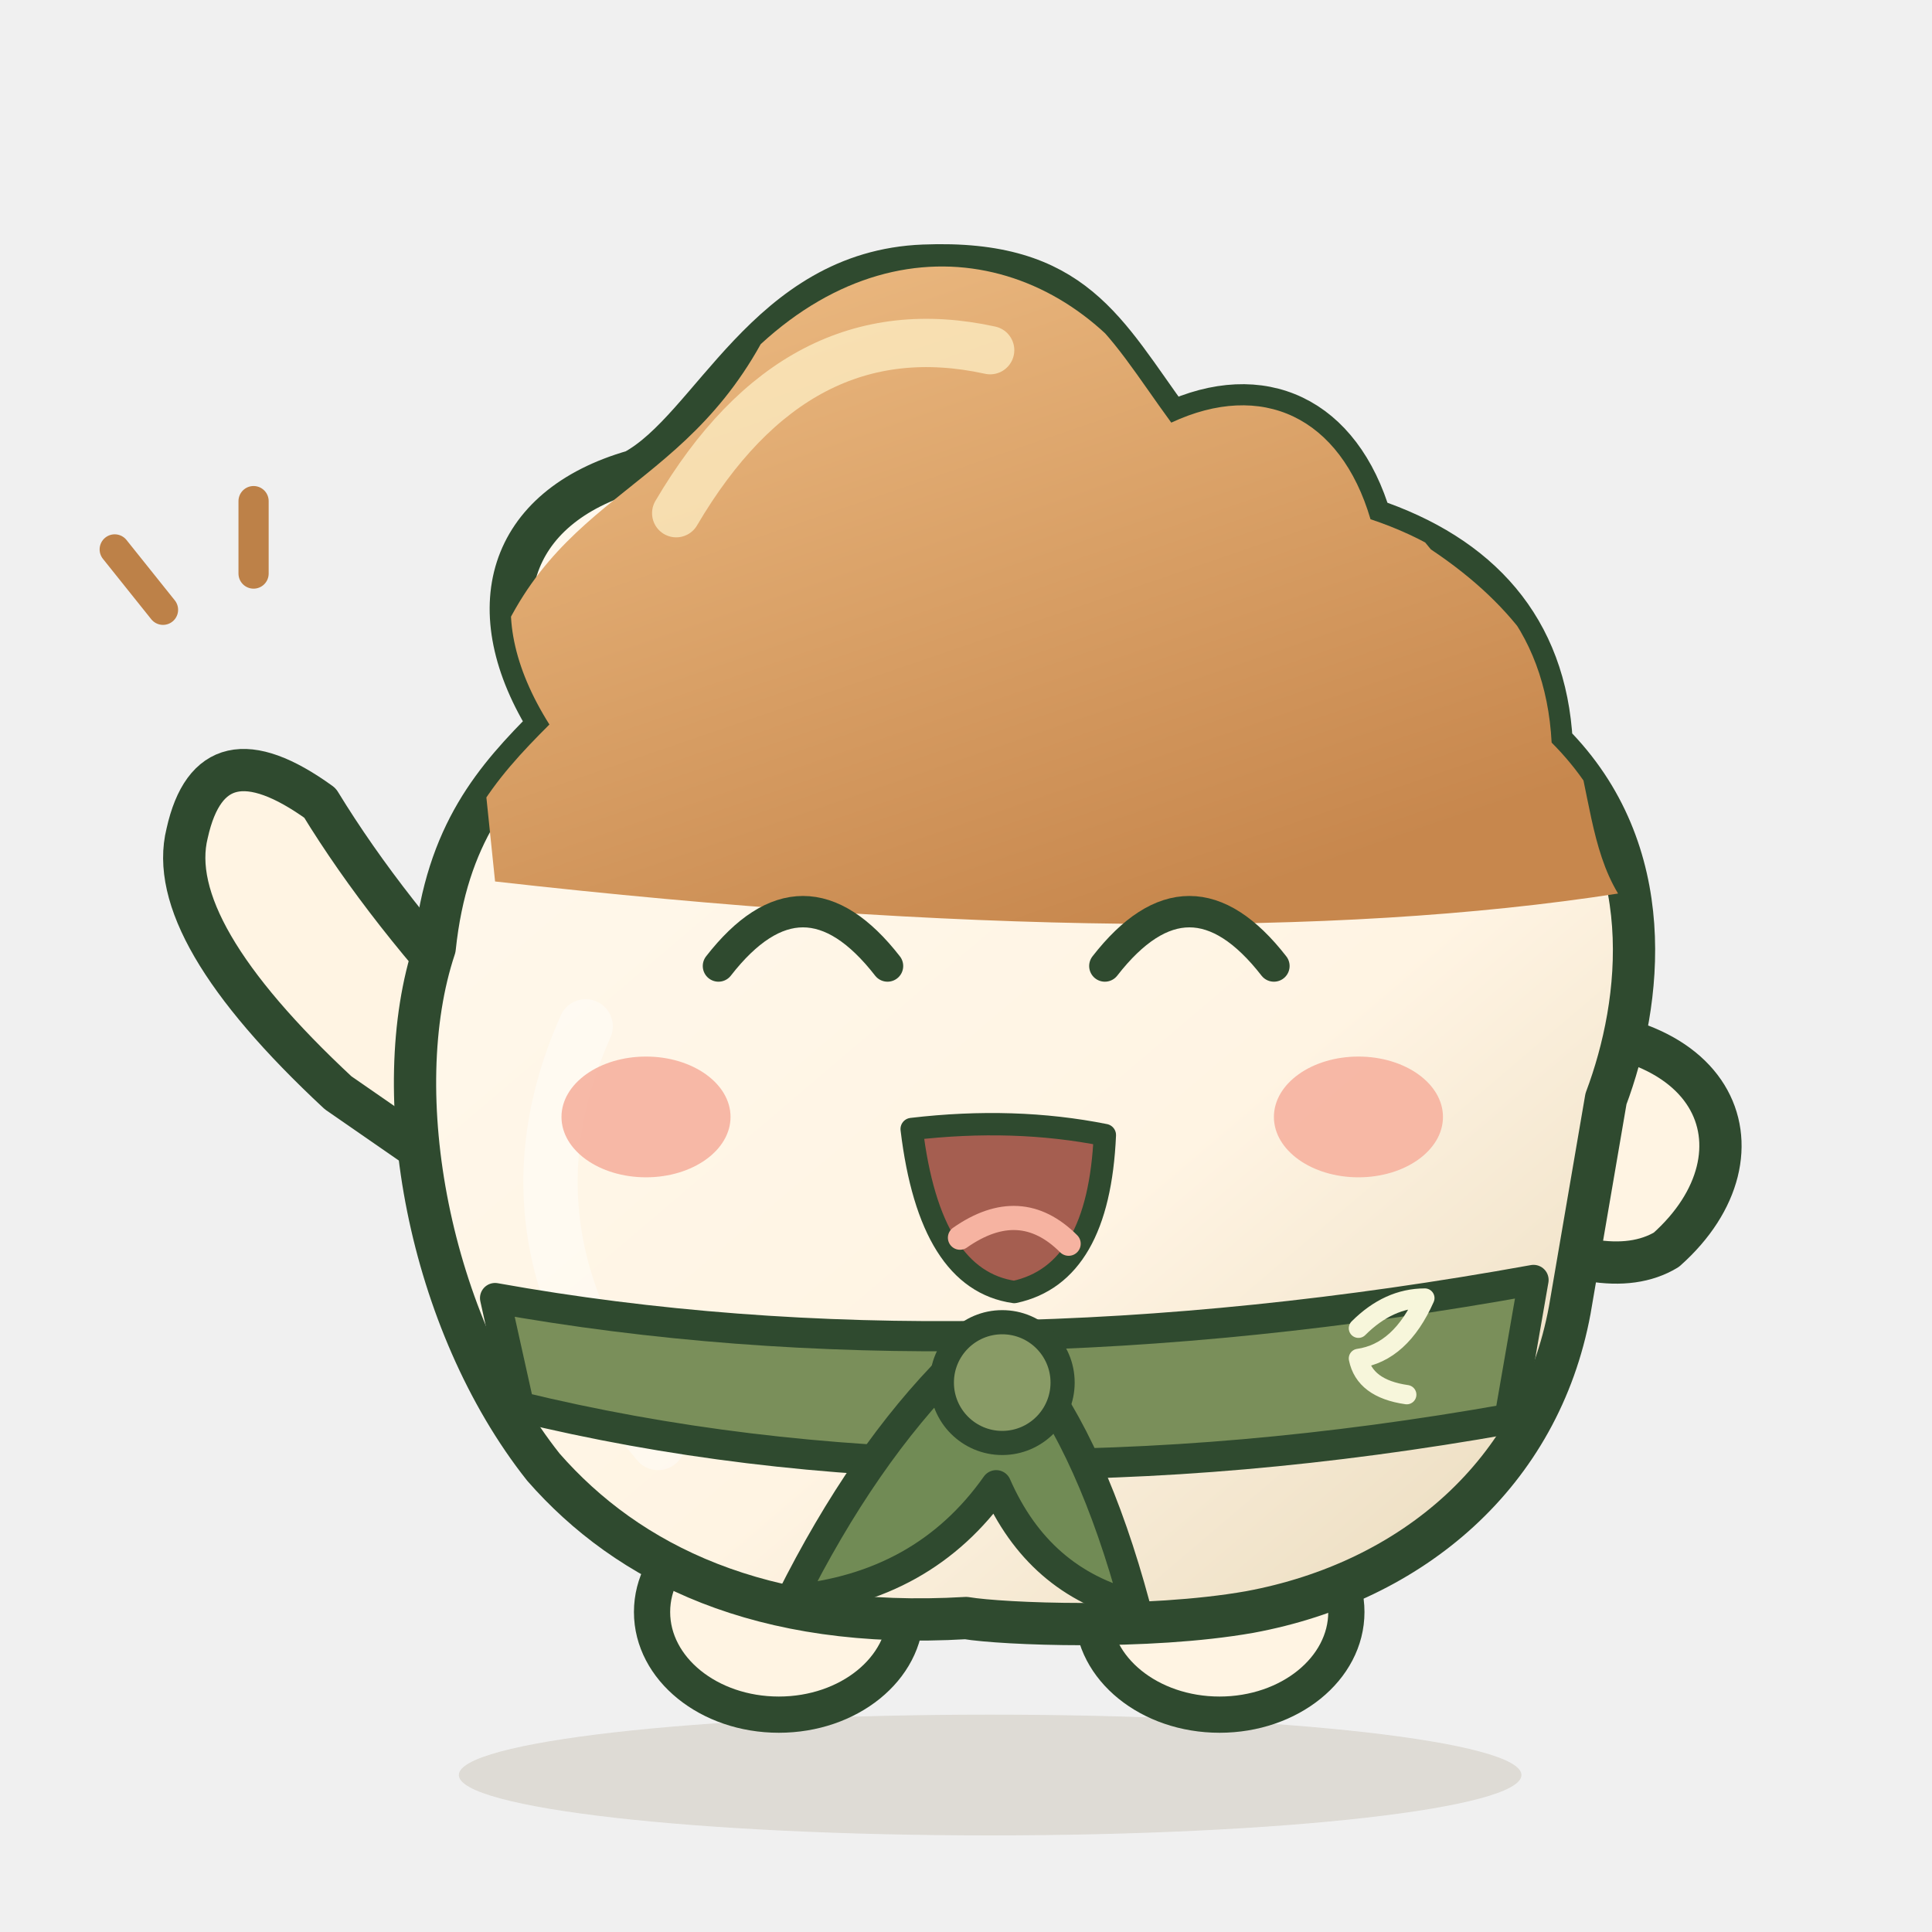
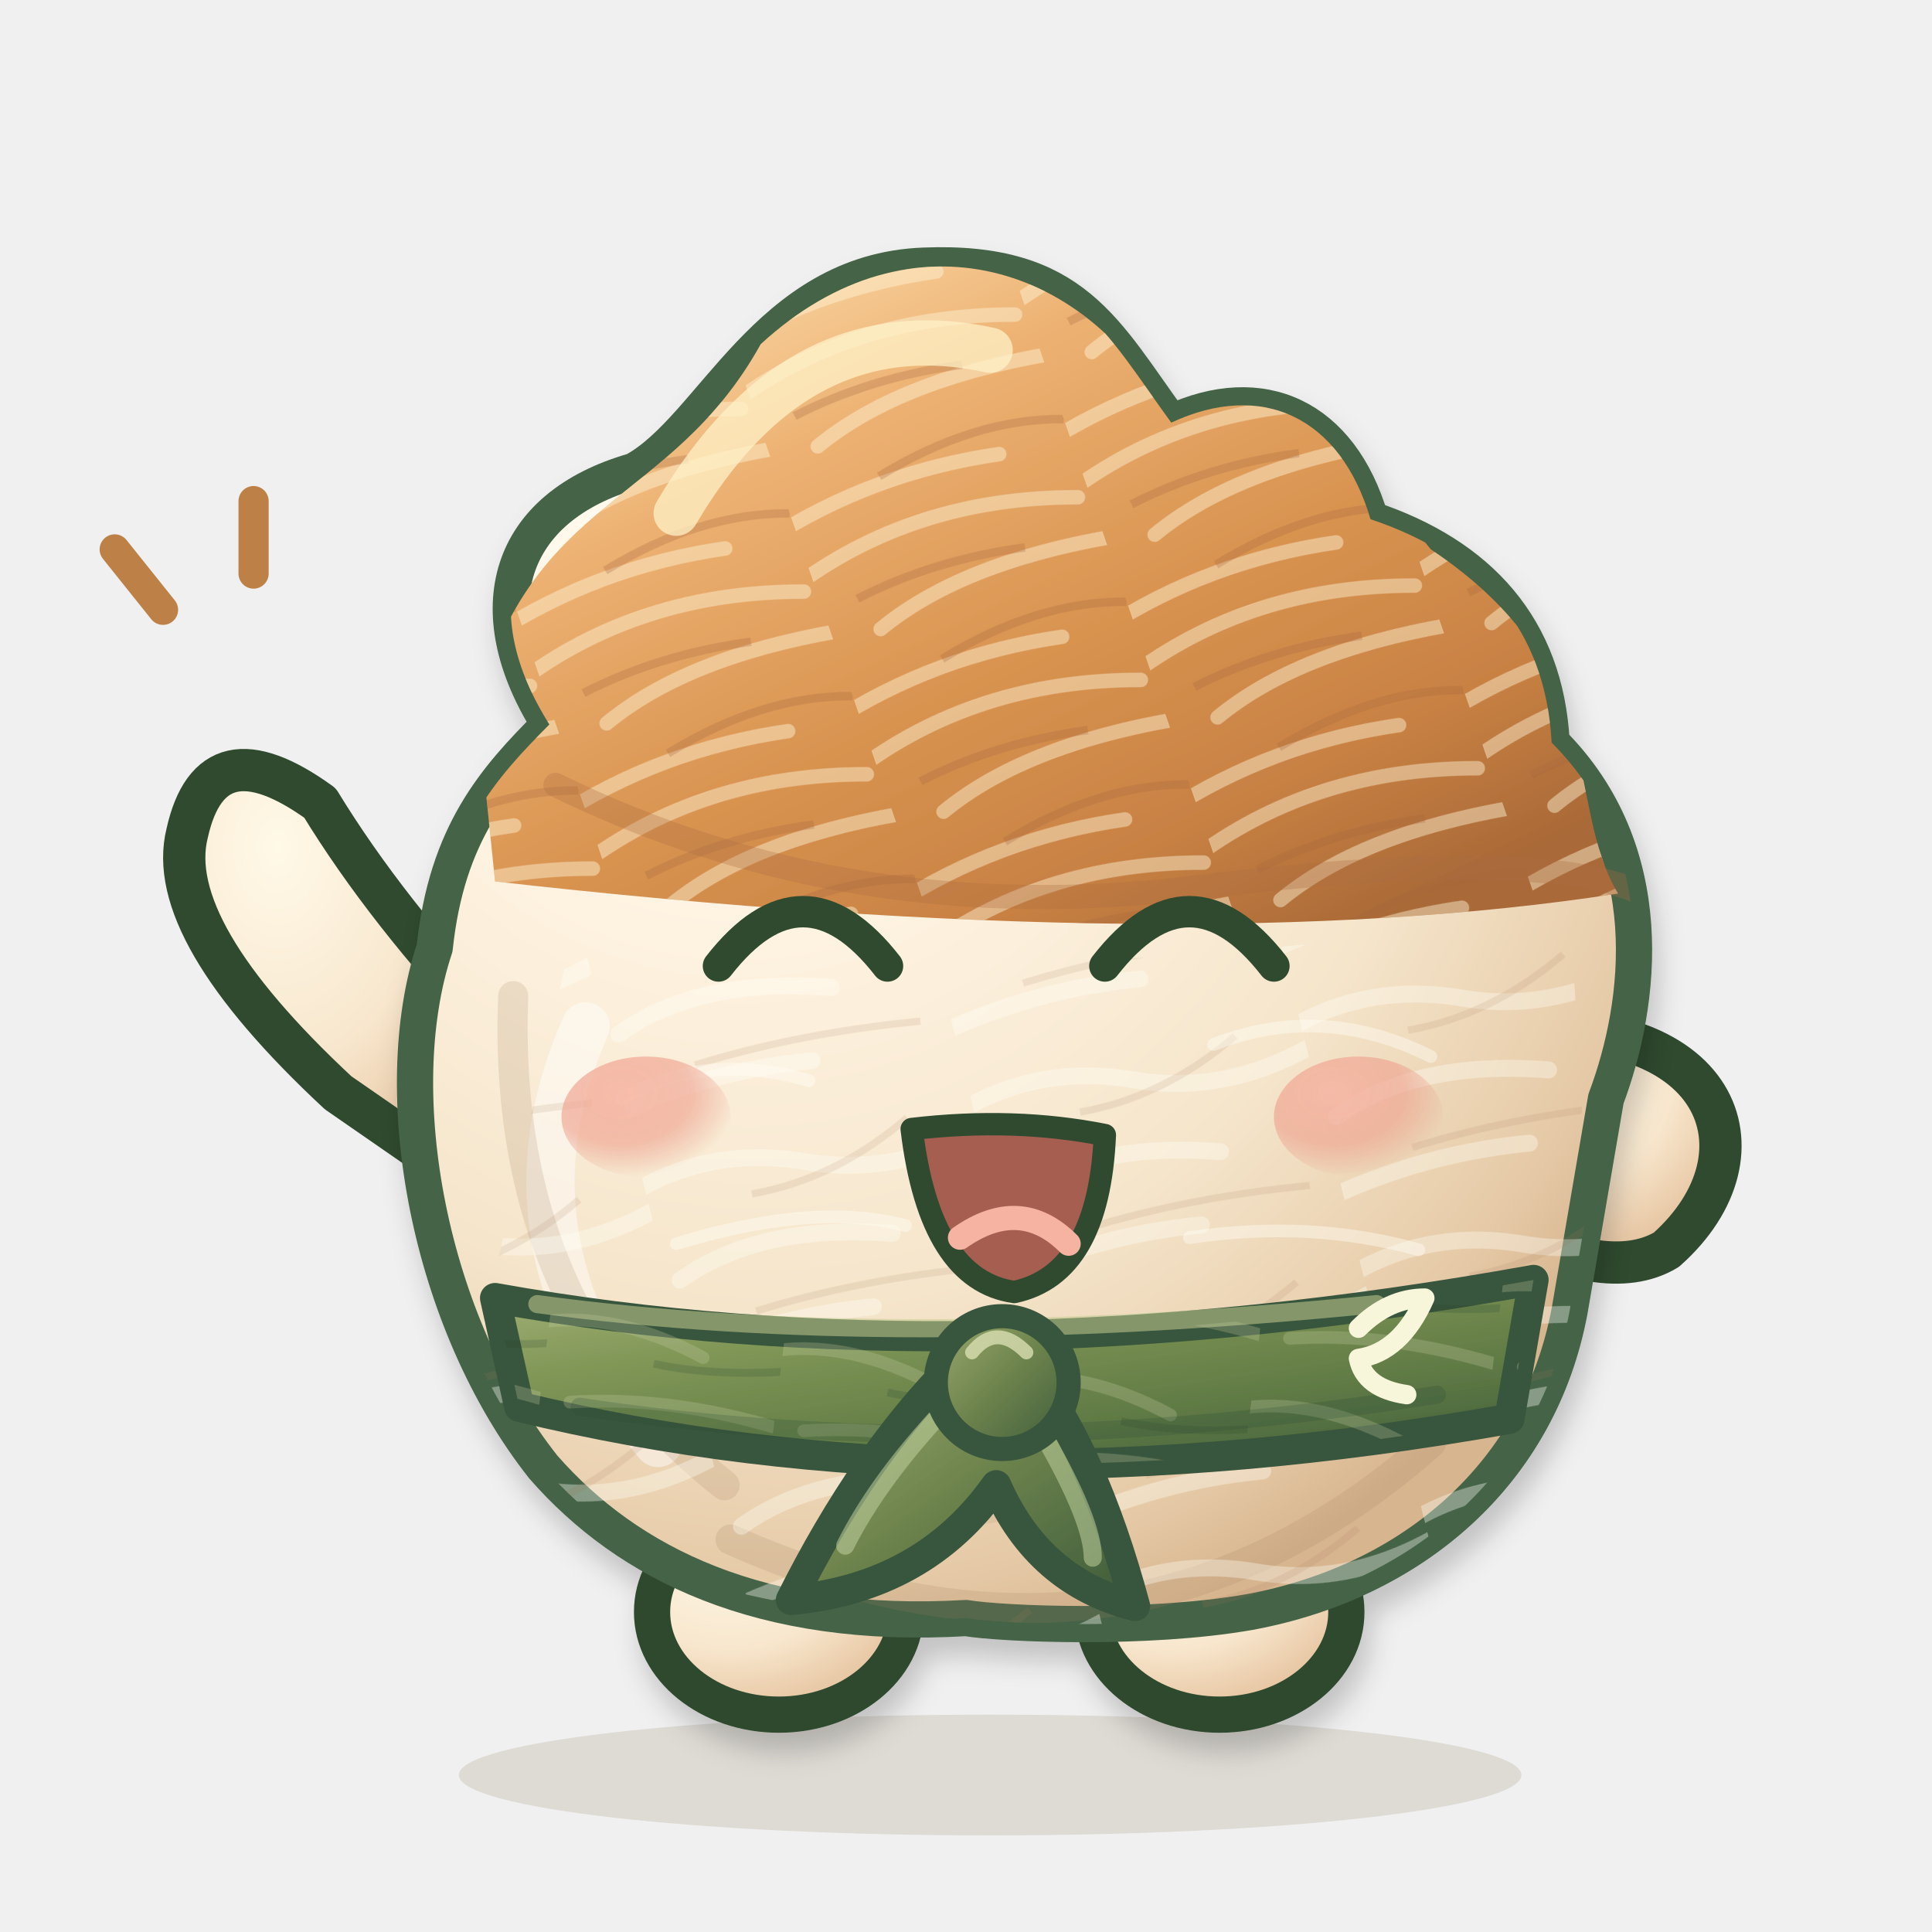
<svg xmlns="http://www.w3.org/2000/svg" viewBox="0 0 320 320">
  <defs>
-     <linearGradient id="cy-cream" x1="0" y1="0" x2=".75" y2="1">
-       <stop stop-color="#fffaf0" />
-       <stop offset=".72" stop-color="#fff4e3" />
-       <stop offset="1" stop-color="#eee0c5" />
+     <radialGradient id="cy-cream" cx="31%" cy="20%" r="85%" fx="23%" fy="14%">
+       <stop offset="0%" stop-color="#fffdf2" />
+       <stop offset="36%" stop-color="#fff4e3" />
+       <stop offset="69%" stop-color="#f5e5cb" />
+       <stop offset="91%" stop-color="#e6caa7" />
+       <stop offset="100%" stop-color="#d7b58f" />
+     </radialGradient>
+     <linearGradient id="cy-caramel" x1="5%" y1="0%" x2="85%" y2="95%">
+       <stop offset="0%" stop-color="#ffe6ba" />
+       <stop offset="29%" stop-color="#edb273" />
+       <stop offset="58%" stop-color="#d99451" />
+       <stop offset="82%" stop-color="#c88143" />
+       <stop offset="100%" stop-color="#a96937" />
    </linearGradient>
-     <linearGradient id="cy-caramel" x1="0" y1="0" x2=".6" y2="1">
-       <stop stop-color="#efbe86" />
-       <stop offset=".55" stop-color="#d9a066" />
-       <stop offset="1" stop-color="#c7874d" />
+     <radialGradient id="cy-limb" cx="30%" cy="18%" r="90%">
+       <stop stop-color="#fff9e8" />
+       <stop offset=".55" stop-color="#f8e7ce" />
+       <stop offset="1" stop-color="#e2bc95" />
+     </radialGradient>
+     <linearGradient id="cy-moss" x1="0%" y1="0%" x2="85%" y2="105%">
+       <stop stop-color="#a6b37a" />
+       <stop offset=".3" stop-color="#829858" />
+       <stop offset=".7" stop-color="#617b45" />
+       <stop offset="1" stop-color="#3f5e3d" />
    </linearGradient>
+     <linearGradient id="cy-moss-deep" x1="0%" y1="0%" x2="100%" y2="100%">
+       <stop stop-color="#9cab6e" />
+       <stop offset=".5" stop-color="#6d834d" />
+       <stop offset="1" stop-color="#3d5b3a" />
+     </linearGradient>
+     <radialGradient id="cy-blush" cx="35%" cy="30%" r="70%">
+       <stop stop-color="#f7b7a5" stop-opacity=".94" />
+       <stop offset=".6" stop-color="#eea08d" stop-opacity=".65" />
+       <stop offset="1" stop-color="#e79785" stop-opacity="0" />
+     </radialGradient>
+     <pattern id="cy-cream-paint" patternUnits="userSpaceOnUse" width="56" height="42" patternTransform="rotate(-14)">
+       <path d="M-5 8 Q11 2 27 9 T62 9 M2 23 Q17 17 38 24 M-8 37 Q12 32 32 35" fill="none" stroke="#fffef6" stroke-width="2.8" stroke-linecap="round" opacity=".43" />
+       <path d="M17 12 Q31 13 45 6 M13 31 Q31 30 51 33" fill="none" stroke="#a97e5f" stroke-width="1.2" opacity=".17" />
+     </pattern>
+     <pattern id="cy-caramel-paint" patternUnits="userSpaceOnUse" width="48" height="32" patternTransform="rotate(-19)">
+       <path d="M-4 7 Q20 -1 46 8 M8 18 Q24 12 49 16 M-5 30 Q15 25 36 29" fill="none" stroke="#fff4d6" stroke-width="2.4" stroke-linecap="round" opacity=".46" />
+       <path d="M6 12 Q20 10 35 13 M16 26 Q34 22 48 27" fill="none" stroke="#a7653d" stroke-width="1.4" opacity=".28" />
+     </pattern>
+     <pattern id="cy-scarf-paint" patternUnits="userSpaceOnUse" width="39" height="25" patternTransform="rotate(7)">
+       <path d="M-6 8 Q8 2 26 9 M5 19 Q21 16 39 19" fill="none" stroke="#c7d0a2" stroke-width="2.1" stroke-linecap="round" opacity=".38" />
+       <path d="M18 11 Q29 12 43 9" fill="none" stroke="#29452f" stroke-width="1.3" opacity=".28" />
+     </pattern>
+     <filter id="cy-soft-paint-shadow" x="-22%" y="-22%" width="144%" height="155%">
+       <feGaussianBlur in="SourceAlpha" stdDeviation="2.2" result="shade" />
+       <feOffset in="shade" dx="1.1" dy="3.2" result="shade-offset" />
+       <feComponentTransfer in="shade-offset" result="shade-light">
+         <feFuncA type="linear" slope=".19" />
+       </feComponentTransfer>
+       <feMerge>
+         <feMergeNode in="shade-light" />
+         <feMergeNode in="SourceGraphic" />
+       </feMerge>
+     </filter>
    <clipPath id="cy-body-clip">
      <path d="M91 120 C79 101 84 84 105 78 C118 71 127 45 153 44 C178 43 183 55 194 70 C209 63 222 69 227 86 C245 92 256 104 257 123 C275 141 272 166 266 182 L260 217 C255 244 234 262 207 267 C190 270 166 269 160 268 C126 270 104 259 90 243 C71 219 64 181 72 157 C74 138 82 129 91 120Z" />
    </clipPath>
    <g id="cy-shadow">
      <ellipse cx="164" cy="294" rx="88" ry="10" fill="#81704e" opacity=".17" />
    </g>
    <g id="cy-feet">
-       <ellipse cx="129" cy="267" rx="21" ry="17" fill="#fff4e3" stroke="#2f4a2f" stroke-width="6" />
-       <ellipse cx="202" cy="267" rx="21" ry="17" fill="#fff4e3" stroke="#2f4a2f" stroke-width="6" />
+       <ellipse cx="129" cy="267" rx="21" ry="17" fill="url(#cy-limb)" stroke="#2f4a2f" stroke-width="6" />
+       <ellipse cx="202" cy="267" rx="21" ry="17" fill="url(#cy-limb)" stroke="#2f4a2f" stroke-width="6" />
    </g>
    <g id="cy-arms-idle">
-       <path d="M83 175 C49 169 43 190 57 204 Q67 215 86 204" fill="#fff4e3" stroke="#2f4a2f" stroke-width="7" stroke-linejoin="round" />
-       <path d="M252 175 C287 165 291 190 278 204 Q267 215 247 205" fill="#fff4e3" stroke="#2f4a2f" stroke-width="7" stroke-linejoin="round" />
+       <path d="M83 175 C49 169 43 190 57 204 Q67 215 86 204" fill="url(#cy-limb)" stroke="#2f4a2f" stroke-width="7" stroke-linejoin="round" />
+       <path d="M252 175 C287 165 291 190 278 204 Q267 215 247 205" fill="url(#cy-limb)" stroke="#2f4a2f" stroke-width="7" stroke-linejoin="round" />
    </g>
    <g id="cy-arms-wave">
-       <path d="M82 170 Q64 151 53 133 Q35 120 31 138 Q27 154 56 181 L82 199" fill="#fff4e3" stroke="#2f4a2f" stroke-width="7" stroke-linejoin="round" />
-       <path d="M248 171 C285 167 294 191 276 207 Q266 213 246 202" fill="#fff4e3" stroke="#2f4a2f" stroke-width="7" stroke-linejoin="round" />
+       <path d="M82 170 Q64 151 53 133 Q35 120 31 138 Q27 154 56 181 L82 199" fill="url(#cy-limb)" stroke="#2f4a2f" stroke-width="7" stroke-linejoin="round" />
+       <path d="M248 171 C285 167 294 191 276 207 Q266 213 246 202" fill="url(#cy-limb)" stroke="#2f4a2f" stroke-width="7" stroke-linejoin="round" />
    </g>
    <g id="cy-arms-up">
-       <path d="M82 175 Q54 162 47 128 Q45 109 60 108 Q76 107 86 147" fill="#fff4e3" stroke="#2f4a2f" stroke-width="7" />
-       <path d="M253 175 Q279 163 282 132 Q284 113 273 109 Q258 107 244 149" fill="#fff4e3" stroke="#2f4a2f" stroke-width="7" />
+       <path d="M82 175 Q54 162 47 128 Q45 109 60 108 Q76 107 86 147" fill="url(#cy-limb)" stroke="#2f4a2f" stroke-width="7" />
+       <path d="M253 175 Q279 163 282 132 Q284 113 273 109 Q258 107 244 149" fill="url(#cy-limb)" stroke="#2f4a2f" stroke-width="7" />
    </g>
    <g id="cy-arms-hug">
      <path d="M80 186 Q110 192 130 227" fill="none" stroke="#2f4a2f" stroke-width="18" stroke-linecap="round" />
      <path d="M251 185 Q228 203 204 224" fill="none" stroke="#2f4a2f" stroke-width="18" stroke-linecap="round" />
      <path d="M80 186 Q110 192 130 227 M251 185 Q228 203 204 224" fill="none" stroke="#fff4e3" stroke-width="12" stroke-linecap="round" />
    </g>
-     <g id="cy-torso">
+     <g id="cy-torso" filter="url(#cy-soft-paint-shadow)">
      <use href="#cy-feet" />
-       <path d="M91 120 C79 101 84 84 105 78 C118 71 127 45 153 44 C178 43 183 55 194 70 C209 63 222 69 227 86 C245 92 256 104 257 123 C275 141 272 166 266 182 L260 217 C255 244 234 262 207 267 C190 270 166 269 160 268 C126 270 104 259 90 243 C71 219 64 181 72 157 C74 138 82 129 91 120Z" fill="url(#cy-cream)" stroke="#2f4a2f" stroke-width="7" stroke-linejoin="round" />
+       <path d="M91 120 C79 101 84 84 105 78 C118 71 127 45 153 44 C178 43 183 55 194 70 C209 63 222 69 227 86 C245 92 256 104 257 123 C275 141 272 166 266 182 L260 217 C255 244 234 262 207 267 C190 270 166 269 160 268 C126 270 104 259 90 243 C71 219 64 181 72 157 C74 138 82 129 91 120Z" fill="url(#cy-cream)" stroke="#456347" stroke-width="6" stroke-linejoin="round" />
      <g clip-path="url(#cy-body-clip)">
        <path d="M79 117 C88 82 111 84 126 57 C151 34 181 44 194 70 C217 55 226 78 237 91 C267 111 259 133 268 148 Q197 159 82 146Z" fill="url(#cy-caramel)" />
-         <path d="M112 85 Q132 51 164 58" fill="none" stroke="#fff1c8" stroke-width="8" stroke-linecap="round" opacity=".72" />
-         <path d="M97 170 Q81 206 109 239" fill="none" stroke="#fff" stroke-width="9" opacity=".40" stroke-linecap="round" />
+         <path d="M79 117 C88 82 111 84 126 57 C151 34 181 44 194 70 C217 55 226 78 237 91 C267 111 259 133 268 148 Q197 159 82 146Z" fill="url(#cy-caramel-paint)" />
+         <path d="M112 85 Q132 51 164 58" fill="none" stroke="#fff1c8" stroke-width="7.5" stroke-linecap="round" opacity=".74" />
+         <path d="M92 130Q141 154 198 147 T272 148" fill="none" stroke="#ab6a40" stroke-width="4" opacity=".30" stroke-linecap="round" />
+         <path d="M97 170 Q81 206 109 239" fill="none" stroke="#fff" stroke-width="8" opacity=".45" stroke-linecap="round" />
+         <path d="M85 165 Q83 217 120 246 M121 255 Q186 284 237 239" fill="none" stroke="#9f815f" stroke-width="5" opacity=".18" stroke-linecap="round" />
+         <path d="M94 158 Q187 164 260 150 L266 251Q160 290 74 246Z" fill="url(#cy-cream-paint)" opacity=".83" />
+         <path d="M103 182 Q117 174 134 179 M201 173 Q219 166 237 175 M112 206 Q135 199 150 203 M197 205 Q217 202 235 207" fill="none" stroke="#fffdf4" stroke-width="2.1" opacity=".44" stroke-linecap="round" />
      </g>
-       <path d="M82 215 Q160 229 254 212 L250 235 Q160 251 86 233 Z" fill="#7a8f5a" stroke="#2f4a2f" stroke-width="5" stroke-linejoin="round" />
-       <path d="M158 226 Q143 241 131 265 Q153 263 165 246 Q172 262 188 266 Q181 240 170 226" fill="#718b55" stroke="#2f4a2f" stroke-width="5" stroke-linejoin="round" />
-       <circle cx="166" cy="229" r="10" fill="#899b66" stroke="#2f4a2f" stroke-width="4" />
+       <path d="M82 215 Q160 229 254 212 L250 235 Q160 251 86 233 Z" fill="url(#cy-moss)" stroke="#38553c" stroke-width="5" stroke-linejoin="round" />
+       <path d="M82 215 Q160 229 254 212 L250 235 Q160 251 86 233 Z" fill="url(#cy-scarf-paint)" opacity=".7" />
+       <path d="M89 216 Q148 224 228 216" fill="none" stroke="#c4cc92" stroke-width="3" opacity=".55" stroke-linecap="round" />
+       <path d="M96 233 Q162 243 238 231" fill="none" stroke="#294a36" stroke-width="3" opacity=".23" stroke-linecap="round" />
+       <path d="M158 226 Q143 241 131 265 Q153 263 165 246 Q172 262 188 266 Q181 240 170 226" fill="url(#cy-moss-deep)" stroke="#38553c" stroke-width="5" stroke-linejoin="round" />
+       <path d="M155 235 Q145 246 140 256 M173 238 Q181 252 181 258" fill="none" stroke="#c3d4a0" stroke-width="3" opacity=".53" stroke-linecap="round" />
+       <circle cx="166" cy="229" r="11" fill="url(#cy-moss-deep)" stroke="#38553c" stroke-width="4" />
+       <path d="M161 224q4-5 9 0" fill="none" stroke="#d9dfb2" stroke-width="2.3" opacity=".8" stroke-linecap="round" />
      <path d="M225 220 Q230 215 236 215 Q232 224 225 225 Q226 230 233 231" fill="none" stroke="#f7f6db" stroke-width="3.2" stroke-linejoin="round" stroke-linecap="round" />
    </g>
    <g id="cy-cheeks">
-       <ellipse cx="107" cy="185" rx="14" ry="10" fill="#f6b3a1" opacity=".92" />
-       <ellipse cx="225" cy="185" rx="14" ry="10" fill="#f6b3a1" opacity=".92" />
+       <ellipse cx="107" cy="185" rx="14" ry="10" fill="url(#cy-blush)" opacity=".95" />
+       <ellipse cx="225" cy="185" rx="14" ry="10" fill="url(#cy-blush)" opacity=".95" />
    </g>
    <g id="cy-eyes-open">
      <ellipse cx="133" cy="161" rx="6.7" ry="11" fill="#2f4a2f" />
      <ellipse cx="197" cy="161" rx="6.7" ry="11" fill="#2f4a2f" />
    </g>
    <g id="cy-eyes-smile">
      <path d="M119 160 Q133 142 147 160 M183 160 Q197 142 211 160" fill="none" stroke="#2f4a2f" stroke-width="5.2" stroke-linecap="round" />
    </g>
    <g id="cy-eyes-sleep">
      <path d="M121 160 Q132 170 145 159 M186 159 Q197 170 210 159" fill="none" stroke="#2f4a2f" stroke-width="4.7" stroke-linecap="round" />
    </g>
    <g id="cy-eyes-wink">
      <ellipse cx="133" cy="161" rx="6.7" ry="11" fill="#2f4a2f" />
      <path d="M182 161 Q198 151 211 160" stroke="#2f4a2f" stroke-width="5.2" stroke-linecap="round" fill="none" />
    </g>
    <g id="cy-brows">
      <path d="M121 136 Q131 129 143 136 M186 136 Q196 129 207 136" fill="none" stroke="#2f4a2f" stroke-width="4.2" stroke-linecap="round" />
    </g>
    <g id="cy-mouth-smile">
      <path d="M153 193 Q166 206 181 192" stroke="#2f4a2f" stroke-width="4.3" stroke-linecap="round" fill="none" />
    </g>
    <g id="cy-mouth-happy">
      <path d="M151 187 Q168 185 183 188 Q182 211 168 214 Q154 212 151 187Z" fill="#a55e50" stroke="#2f4a2f" stroke-width="3.7" stroke-linejoin="round" />
      <path d="M159 205 Q169 198 177 206" fill="none" stroke="#f6b3a1" stroke-width="4" stroke-linecap="round" />
    </g>
    <g id="cy-mouth-o">
      <ellipse cx="167" cy="198" rx="9" ry="11" fill="#8f5545" stroke="#2f4a2f" stroke-width="3.6" />
    </g>
    <g id="cy-mouth-smirk">
      <path d="M153 198 Q170 210 184 192" fill="none" stroke="#2f4a2f" stroke-width="4.5" stroke-linecap="round" />
      <path d="M173 204 Q181 212 186 204" fill="#f6b3a1" stroke="#2f4a2f" stroke-width="2" />
    </g>
    <g id="cy-face-calm">
      <use href="#cy-brows" />
      <use href="#cy-eyes-open" />
      <use href="#cy-cheeks" />
      <use href="#cy-mouth-smile" />
    </g>
    <g id="cy-face-happy">
      <use href="#cy-eyes-smile" />
      <use href="#cy-cheeks" />
      <use href="#cy-mouth-happy" />
    </g>
    <g id="cy-face-sleepy">
      <use href="#cy-eyes-sleep" />
      <use href="#cy-cheeks" />
      <path d="M164 193 Q169 196 174 193" stroke="#2f4a2f" stroke-width="3.8" stroke-linecap="round" fill="none" />
    </g>
    <g id="cy-face-surprised">
      <use href="#cy-eyes-open" />
      <use href="#cy-cheeks" />
      <use href="#cy-mouth-o" />
    </g>
    <g id="cy-face-cheeky">
      <path d="M118 139 L144 135 M185 135 L210 141" fill="none" stroke="#2f4a2f" stroke-width="4.7" stroke-linecap="round" />
      <use href="#cy-eyes-wink" />
      <use href="#cy-cheeks" />
      <use href="#cy-mouth-smirk" />
    </g>
    <g id="cy-face-shy">
      <use href="#cy-eyes-sleep" />
      <use href="#cy-cheeks" />
      <use href="#cy-mouth-smile" />
      <path d="M92 194 l18 7 m107 -3 l17 -7" fill="none" stroke="#cc796a" stroke-width="2.2" opacity=".7" />
    </g>
    <g id="cy-face-delighted">
      <path d="M133 150 L136 158 L144 161 L136 165 L133 173 L129 165 L121 161 L129 158Z M197 150 L200 158 L208 161 L200 165 L197 173 L193 165 L185 161 L193 158Z" fill="#2f4a2f" />
      <use href="#cy-cheeks" />
      <use href="#cy-mouth-happy" />
    </g>
    <g id="cy-mug">
      <path d="M131 210 H194 L188 255 Q162 268 140 255 Z" fill="#dfc1a0" stroke="#2f4a2f" stroke-width="5" stroke-linejoin="round" />
      <path d="M192 220 Q217 209 213 231 Q209 243 191 237" stroke="#2f4a2f" stroke-width="5" fill="none" />
      <path d="M152 223 Q159 213 169 225 Q170 240 158 242 Q148 234 152 223Z" fill="#7a563a" stroke="#fff5dc" stroke-width="2" />
      <path d="M156 216 Q145 200 155 190 M174 216 Q165 202 175 190" fill="none" stroke="#aa764b" stroke-width="3.7" stroke-linecap="round" />
    </g>
    <g id="cy-iced">
      <path d="M133 205 H192 L186 264 Q161 275 140 263Z" fill="#d39856" stroke="#2f4a2f" stroke-width="5" />
      <path d="M136 220 H190 L186 261 Q162 271 142 261Z" fill="#d7a662" />
      <path d="M178 197 L185 172" stroke="#44795b" stroke-width="6" stroke-linecap="round" />
      <path d="M150 227 L160 241 L149 246 M175 220 L166 236" fill="none" stroke="#f8ebc3" stroke-width="5" opacity=".75" />
      <path d="M160 250 Q162 237 170 232 M164 242 Q152 240 153 231 M165 241 Q174 242 178 233" stroke="#7a8f5a" stroke-width="3.5" fill="none" stroke-linecap="round" />
    </g>
    <g id="cy-clerk-cap">
      <path d="M112 89 Q107 60 132 50 Q170 33 206 49 Q223 61 219 88 Q165 99 112 89 Z" fill="#e7cb9b" stroke="#2f4a2f" stroke-width="5.8" stroke-linejoin="round" />
      <path d="M101 92 Q167 78 231 91" fill="none" stroke="#2f4a2f" stroke-width="6" stroke-linecap="round" />
-       <rect x="151" y="59" width="38" height="22" rx="8" fill="#fff4e3" stroke="#2f4a2f" stroke-width="3" />
-       <path d="M165 73 Q170 65 176 73 Q172 79 165 73 Z" fill="#7a8f5a" />
+       <rect x="151" y="59" width="38" height="22" rx="8" fill="url(#cy-limb)" stroke="#2f4a2f" stroke-width="3" />
+       <path d="M165 73 Q170 65 176 73 Q172 79 165 73 Z" fill="url(#cy-moss)" />
      <path d="M138 58 Q155 48 177 53" fill="none" stroke="#fff4e3" stroke-width="4" stroke-linecap="round" />
    </g>
  </defs>
  <symbol id="cuc-yen-front" viewBox="0 0 320 320">
    <use href="#cy-shadow" />
    <use href="#cy-arms-idle" />
    <use href="#cy-torso" />
    <use href="#cy-face-calm" />
  </symbol>
  <symbol id="cuc-yen-happy" viewBox="0 0 320 320">
    <use href="#cy-shadow" />
    <use href="#cy-arms-wave" />
    <use href="#cy-torso" />
    <use href="#cy-face-happy" />
    <path d="M27 101 l-8 -10 M42 95 l0 -12" stroke="#bd8148" stroke-width="5" stroke-linecap="round" />
  </symbol>
  <symbol id="cuc-yen-sleepy" viewBox="0 0 320 320">
    <use href="#cy-shadow" />
    <use href="#cy-arms-idle" />
    <use href="#cy-torso" />
    <use href="#cy-face-sleepy" />
    <text x="236" y="95" fill="#bd8148" font-size="27" font-weight="800" font-family="Arial">zZ</text>
  </symbol>
  <symbol id="cuc-yen-surprised" viewBox="0 0 320 320">
    <use href="#cy-shadow" />
    <use href="#cy-arms-idle" />
    <use href="#cy-torso" />
    <use href="#cy-face-surprised" />
    <path d="M262 93 l13 -19" stroke="#bd8148" stroke-width="6" stroke-linecap="round" />
  </symbol>
  <symbol id="cuc-yen-cheeky" viewBox="0 0 320 320">
    <use href="#cy-shadow" />
    <use href="#cy-arms-idle" />
    <use href="#cy-torso" />
    <use href="#cy-face-cheeky" />
  </symbol>
  <symbol id="cuc-yen-shy" viewBox="0 0 320 320">
    <use href="#cy-shadow" />
    <use href="#cy-arms-hug" />
    <use href="#cy-torso" />
    <use href="#cy-face-shy" />
  </symbol>
  <symbol id="cuc-yen-delighted" viewBox="0 0 320 320">
    <use href="#cy-shadow" />
    <use href="#cy-arms-up" />
    <use href="#cy-torso" />
    <use href="#cy-face-delighted" />
    <path d="M44 97 L53 104 L44 113 L35 104 Z M283 74 L289 81 L283 88 L276 81Z" fill="#cf9c4f" />
  </symbol>
  <symbol id="cuc-yen-coffee" viewBox="0 0 320 320">
    <use href="#cy-shadow" />
    <use href="#cy-arms-hug" />
    <use href="#cy-torso" />
    <use href="#cy-face-sleepy" />
    <use href="#cy-mug" />
  </symbol>
  <symbol id="cuc-yen-tea" viewBox="0 0 320 320">
    <use href="#cy-shadow" />
    <use href="#cy-arms-hug" />
    <use href="#cy-torso" />
    <use href="#cy-face-happy" />
    <use href="#cy-iced" />
  </symbol>
  <symbol id="cuc-yen-spinning" viewBox="0 0 320 320">
    <g transform="rotate(-13 160 164)">
      <use href="#cy-shadow" />
      <use href="#cy-arms-up" />
      <use href="#cy-torso" />
      <use href="#cy-face-happy" />
    </g>
    <path d="M20 184 Q6 140 38 113 M290 148 Q316 184 289 217" fill="none" stroke="#bd8148" stroke-width="5" stroke-linecap="round" stroke-dasharray="18 10" />
  </symbol>
  <symbol id="cuc-yen-resting" viewBox="0 0 320 320">
    <use href="#cy-shadow" />
    <use href="#cy-arms-hug" />
    <use href="#cy-torso" />
    <use href="#cy-face-sleepy" />
    <path d="M101 270 Q127 255 152 268" fill="none" stroke="#2f4a2f" stroke-width="5" stroke-linecap="round" />
  </symbol>
  <symbol id="cuc-yen-waving" viewBox="0 0 320 320">
    <use href="#cy-shadow" />
    <use href="#cy-arms-wave" />
    <use href="#cy-torso" />
    <use href="#cy-face-happy" />
  </symbol>
  <symbol id="cuc-yen-side" viewBox="0 0 320 320">
    <use href="#cy-shadow" />
    <use href="#cy-feet" />
    <path d="M126 74 Q168 41 193 79 Q221 83 229 128 Q247 170 224 222 Q211 259 165 266 Q120 264 104 225 Q90 171 104 117Z" fill="url(#cy-cream)" stroke="#2f4a2f" stroke-width="7" />
    <path d="M103 132 Q98 90 126 74 Q168 41 193 79 Q221 83 229 128 Q171 148 103 132Z" fill="url(#cy-caramel)" />
-     <path d="M103 219 Q165 232 222 211 L221 233 Q161 247 109 236Z" fill="#7a8f5a" stroke="#2f4a2f" stroke-width="5" />
+     <path d="M103 219 Q165 232 222 211 L221 233 Q161 247 109 236Z" fill="url(#cy-moss)" stroke="#2f4a2f" stroke-width="5" />
    <ellipse cx="118" cy="163" rx="5" ry="9" fill="#2f4a2f" />
    <ellipse cx="129" cy="184" rx="12" ry="9" fill="#f6b3a1" />
-     <path d="M99 175 Q83 173 82 192 Q84 206 103 203" fill="#fff4e3" stroke="#2f4a2f" stroke-width="6" />
+     <path d="M99 175 Q83 173 82 192 Q84 206 103 203" fill="url(#cy-limb)" stroke="#2f4a2f" stroke-width="6" />
  </symbol>
  <symbol id="cuc-yen-back" viewBox="0 0 320 320">
    <use href="#cy-shadow" />
    <use href="#cy-arms-idle" />
    <use href="#cy-feet" />
    <path d="M91 120 C79 101 84 84 105 78 C118 71 127 45 153 44 C178 43 183 55 194 70 C209 63 222 69 227 86 C245 92 256 104 257 123 C275 141 272 166 266 182 L260 217 C255 244 234 262 207 267 C190 270 166 269 160 268 C126 270 104 259 90 243 C71 219 64 181 72 157 C74 138 82 129 91 120Z" fill="url(#cy-cream)" stroke="#2f4a2f" stroke-width="7" />
    <g clip-path="url(#cy-body-clip)">
      <path d="M77 140 Q82 88 107 78 Q127 48 153 44 Q180 44 194 70 Q220 60 232 88 Q257 98 264 145Z" fill="url(#cy-caramel)" />
    </g>
-     <path d="M81 212 Q160 224 255 212 L252 237 Q173 247 88 234Z" fill="#7a8f5a" stroke="#2f4a2f" stroke-width="5" />
+     <path d="M81 212 Q160 224 255 212 L252 237 Q173 247 88 234Z" fill="url(#cy-moss)" stroke="#2f4a2f" stroke-width="5" />
    <circle cx="167" cy="227" r="8" fill="#8ba270" stroke="#2f4a2f" stroke-width="3" />
  </symbol>
  <symbol id="cuc-yen-wink" viewBox="0 0 320 320">
    <use href="#cuc-yen-cheeky" />
-     <use href="#cy-clerk-cap" />
  </symbol>
  <symbol id="cuc-yen-clerk" viewBox="0 0 320 320">
    <use href="#cuc-yen-front" />
    <use href="#cy-clerk-cap" />
  </symbol>
  <symbol id="cuc-yen-clerk-ready" viewBox="0 0 320 320">
    <use href="#cuc-yen-waving" />
    <use href="#cy-clerk-cap" />
  </symbol>
  <symbol id="cuc-yen-clerk-spin" viewBox="0 0 320 320">
    <use href="#cuc-yen-surprised" />
    <use href="#cy-clerk-cap" />
  </symbol>
  <symbol id="cuc-yen-clerk-win" viewBox="0 0 320 320">
    <use href="#cuc-yen-delighted" />
    <use href="#cy-clerk-cap" />
  </symbol>
  <symbol id="cuc-yen-clerk-stamp" viewBox="0 0 320 320">
    <use href="#cuc-yen-happy" />
    <use href="#cy-clerk-cap" />
  </symbol>
  <symbol id="cuc-yen-barista" viewBox="0 0 320 320">
    <use href="#cuc-yen-coffee" />
    <use href="#cy-clerk-cap" />
  </symbol>
  <use href="#cuc-yen-happy" />
</svg>
